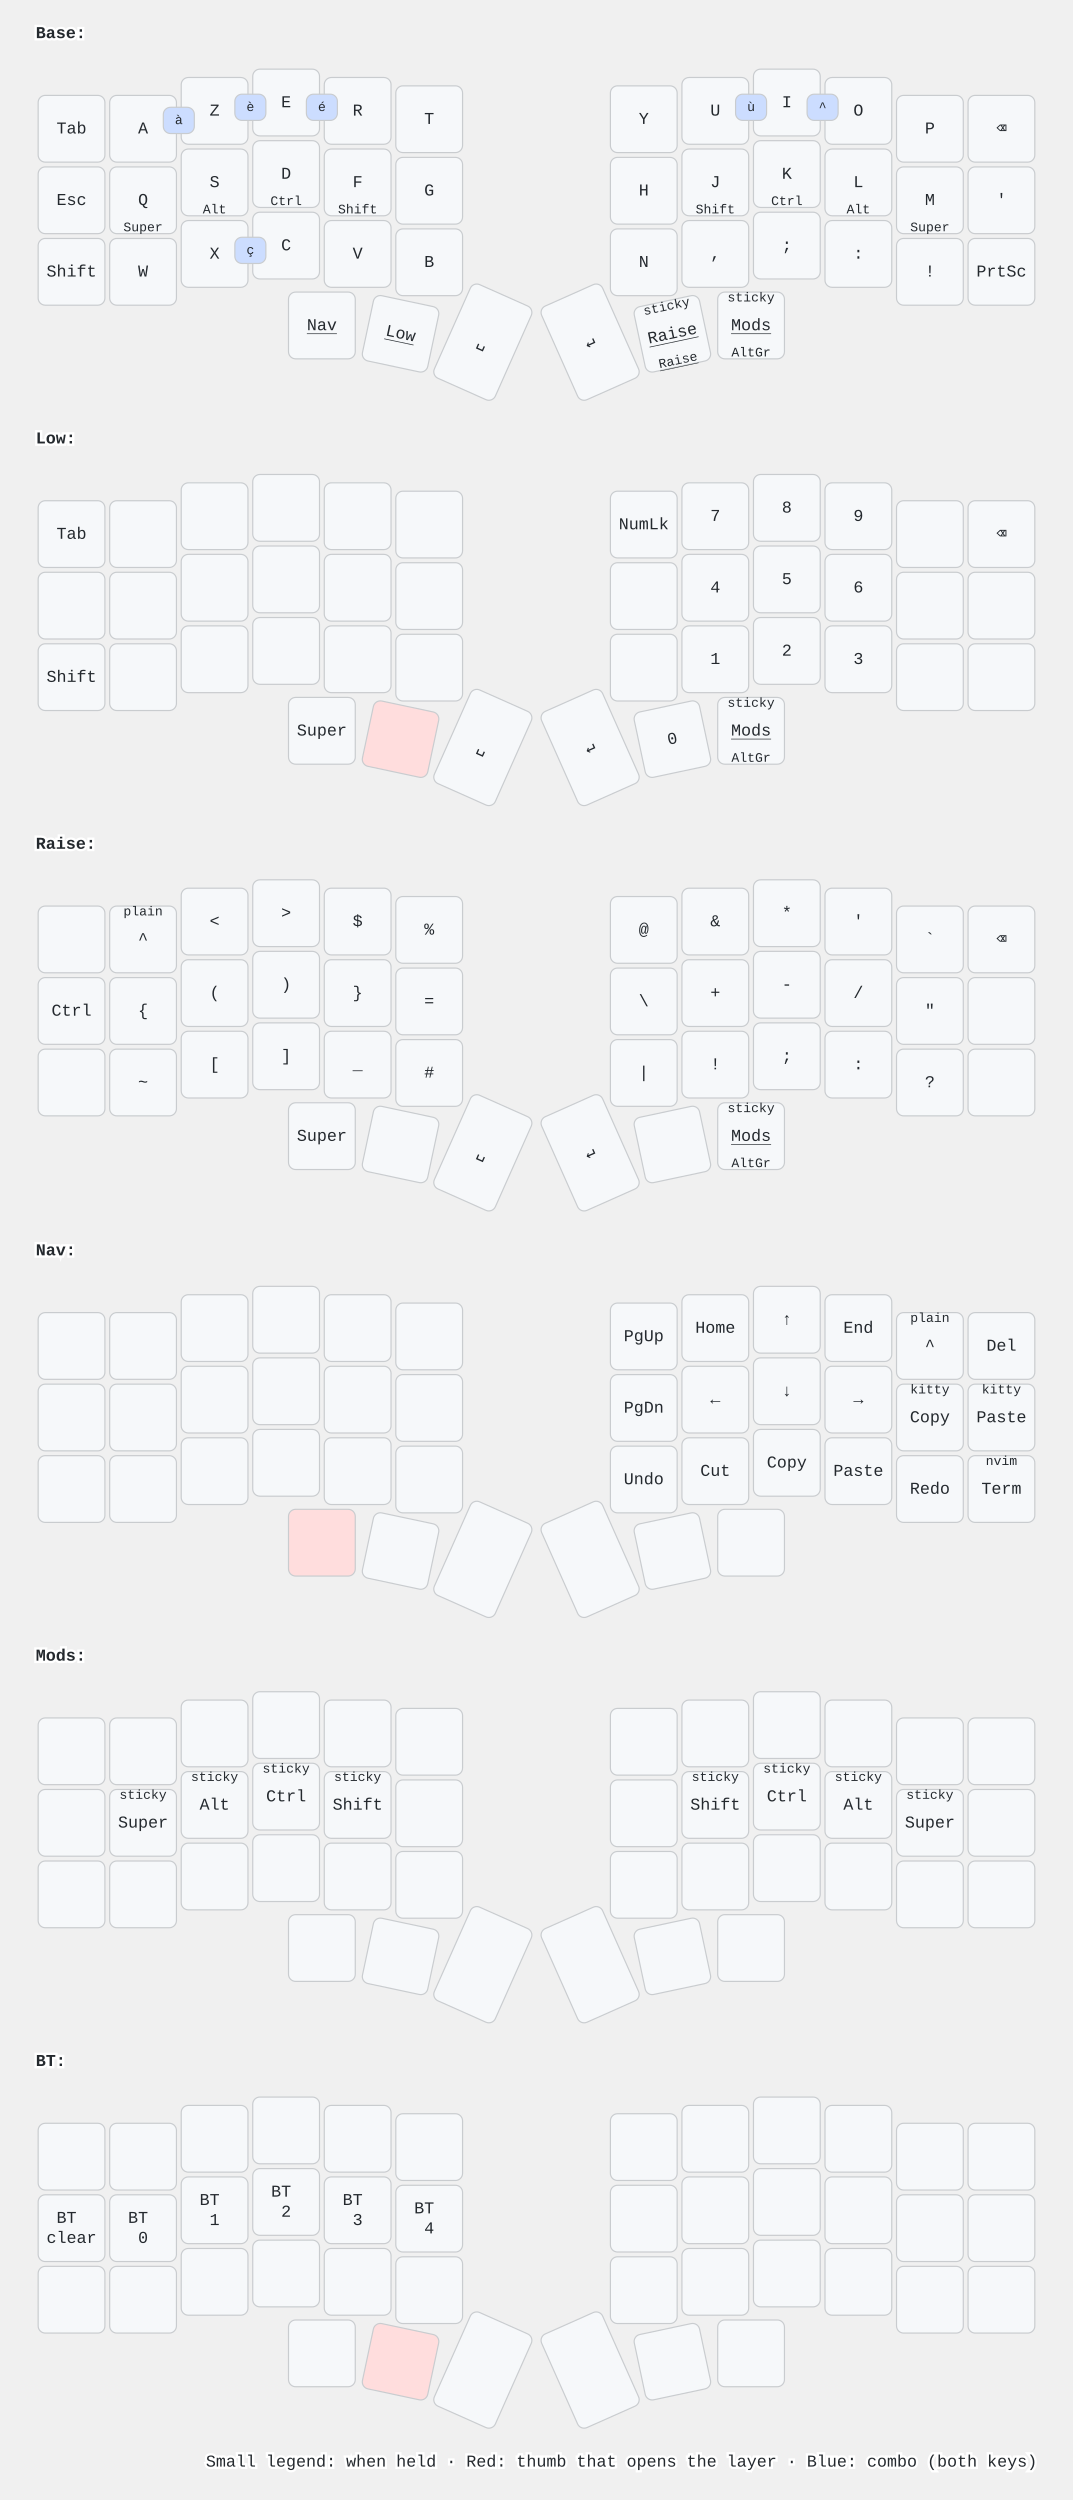
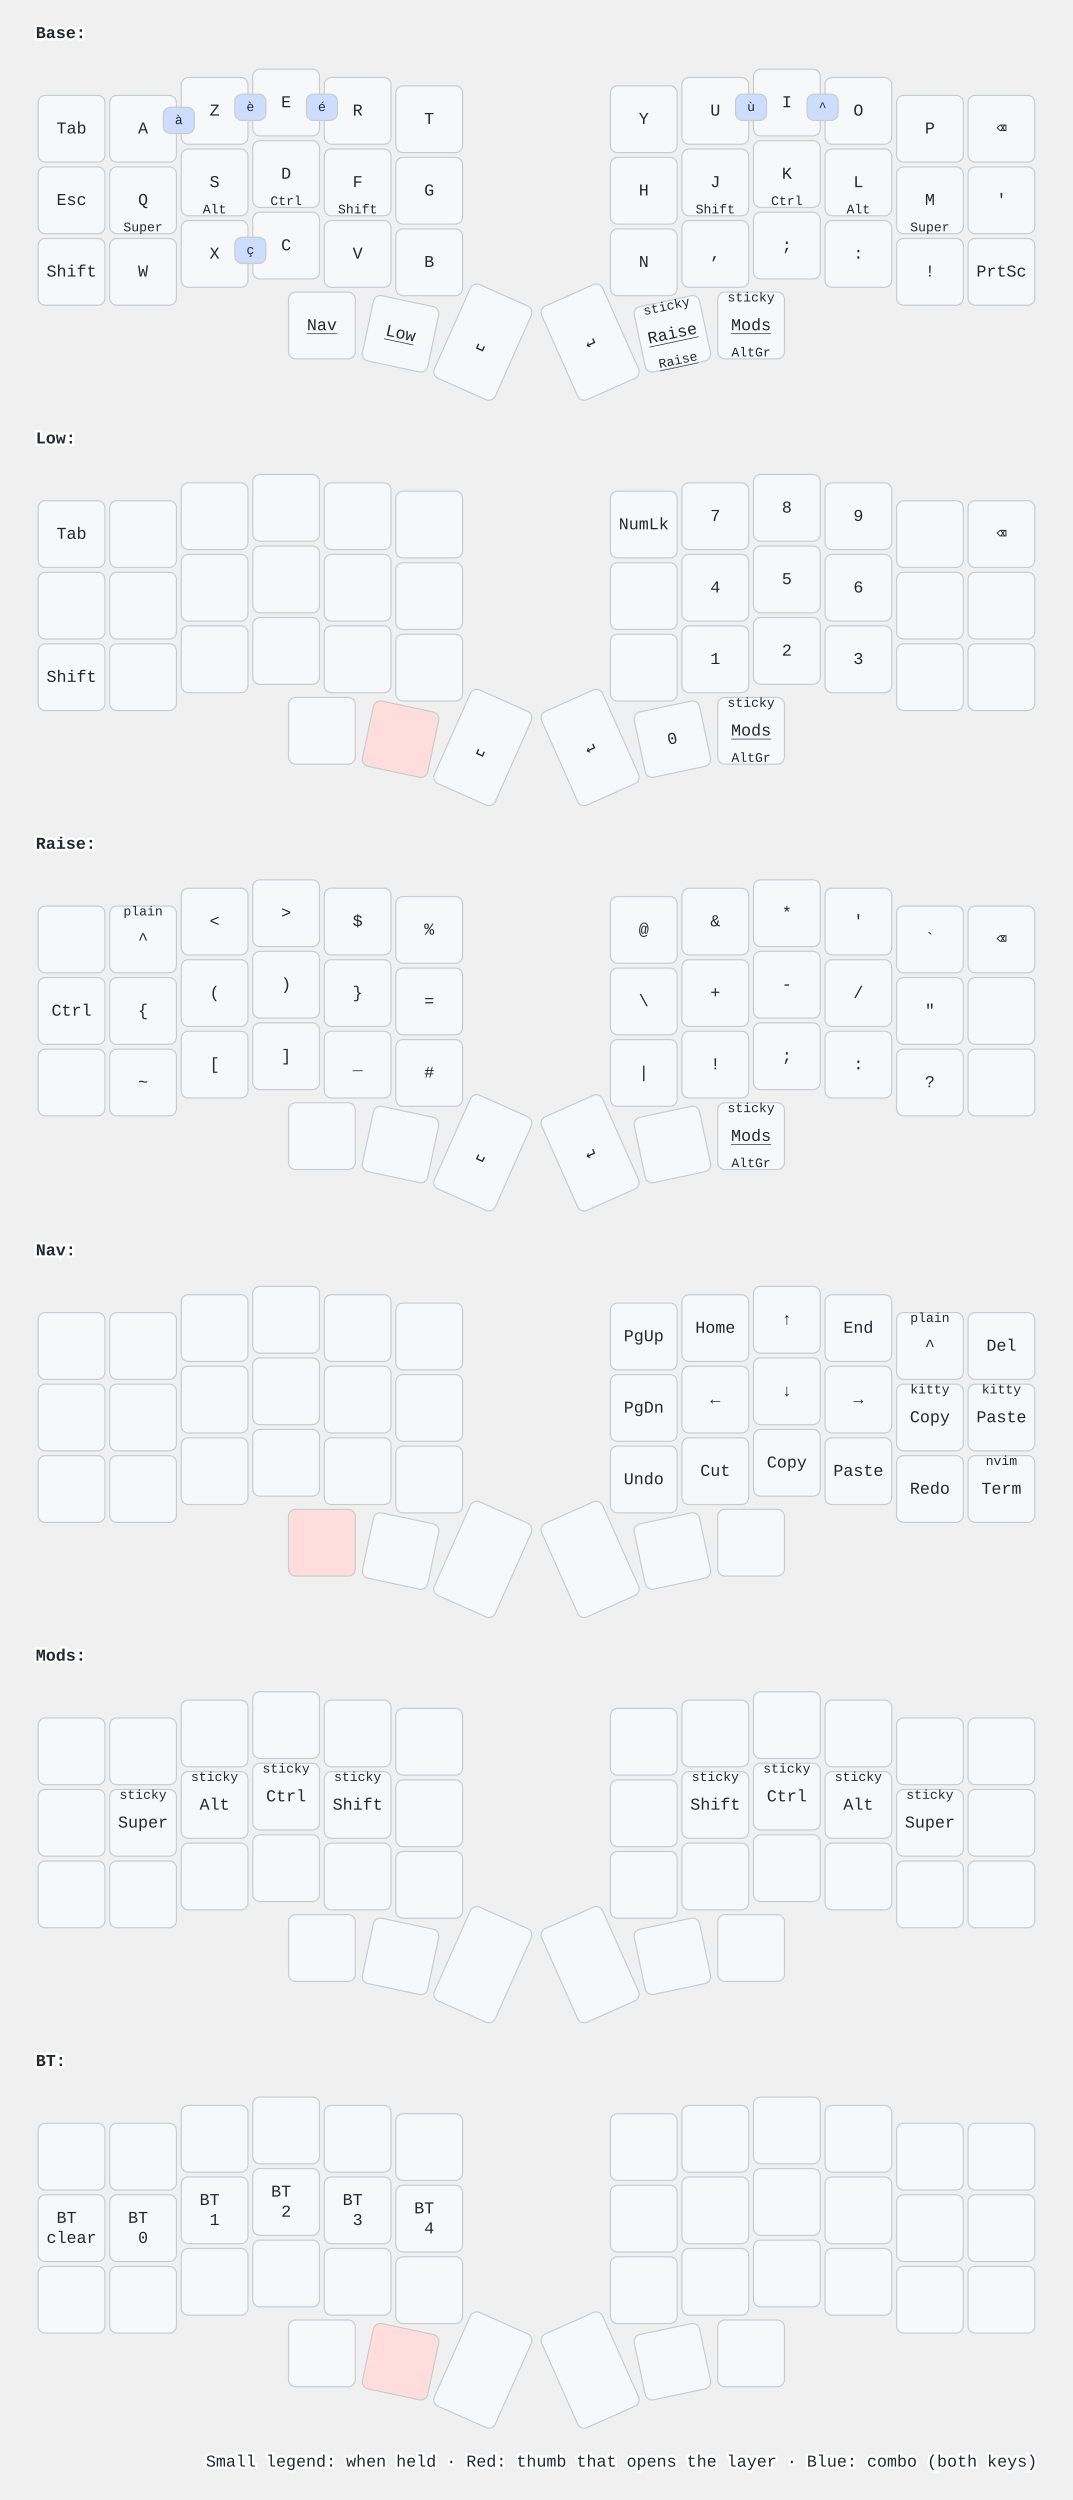
<svg xmlns="http://www.w3.org/2000/svg" width="900" height="2097" viewBox="0 0 900 2097" class="keymap">
  <style>/* inherit to force styles through use tags */
svg path {
    fill: inherit;
}

/* font and background color specifications */
svg.keymap {
    font-family: SFMono-Regular,Consolas,Liberation Mono,Menlo,monospace;
    font-size: 14px;
    font-kerning: normal;
    text-rendering: optimizeLegibility;
    fill: #24292e;
}

/* default key styling */
rect.key {
    fill: #f6f8fa;
}

rect.key, rect.combo {
    stroke: #c9cccf;
    stroke-width: 1;
}

/* default key side styling, only used is draw_key_sides is set */
rect.side {
    filter: brightness(90%);
}

/* color accent for combo boxes */
rect.combo, rect.combo-separate {
    fill: #cdf;
}

/* color accent for held keys */
rect.held, rect.combo.held {
    fill: #fdd;
}

/* color accent for ghost (optional) keys */
rect.ghost, rect.combo.ghost {
    stroke-dasharray: 4, 4;
    stroke-width: 2;
}

text {
    text-anchor: middle;
    dominant-baseline: middle;
}

/* styling for layer labels */
text.label {
    font-weight: bold;
    text-anchor: start;
    stroke: white;
    stroke-width: 4;
    paint-order: stroke;
}

/* styling for optional footer */
text.footer {
    text-anchor: end;
    dominant-baseline: auto;
    stroke: white;
    stroke-width: 4;
    paint-order: stroke;
}

/* styling for combo tap, and key non-tap label text */
text.combo, text.hold, text.shifted, text.left, text.right, text.tl, text.tr, text.bl, text.br {
    font-size: 11px;
}

text.hold, text.bl, text.br {
    text-anchor: middle;
    dominant-baseline: auto;
}

text.shifted, text.tl, text.tr {
    text-anchor: middle;
    dominant-baseline: hanging;
}

text.left, text.tl, text.bl {
    text-anchor: start;
}

text.right, text.tr, text.br {
    text-anchor: end;
}

text.layer-activator {
    text-decoration: underline;
}

/* styling for hold/shifted label text in combo box */
text.combo.hold, text.combo.shifted, text.combo.left, text.combo.right {
    font-size: 8px;
}

/* lighter symbol for transparent keys */
text.trans {
    fill: #7b7e81;
}

/* styling for combo dendrons */
path.combo {
    stroke-width: 1;
    stroke: gray;
    fill: none;
}

/* Start Tabler Icons Cleanup */
/* cannot use height/width with glyphs */
.icon-tabler &gt; path {
    fill: inherit;
    stroke: inherit;
    stroke-width: 2;
}
/* hide tabler's default box */
.icon-tabler &gt; path[stroke="none"][fill="none"] {
    visibility: hidden;
}
/* End Tabler Icons Cleanup */

@media (prefers-color-scheme: dark) {
svg.keymap { fill: #d1d6db; }
rect.key { fill: #3f4750; }
rect.key, rect.combo { stroke: #60666c; }
rect.combo, rect.combo-separate { fill: #1f3d7a; }
rect.held, rect.combo.held { fill: #854747; }
text.label, text.footer { stroke: black; }
text.trans { fill: #7e8184; }
path.combo { stroke: #7f7f7f; }

}</style>
  <g transform="translate(30, 0)" class="layer-Base">
    <text x="0" y="28" class="label" id="Base">Base:</text>
    <g transform="translate(0, 56)">
      <g transform="translate(30, 52)" class="key keypos-0">
        <rect rx="6" ry="6" x="-28" y="-28" width="56" height="56" class="key" />
        <text x="0" y="0" class="key tap">Tab</text>
      </g>
      <g transform="translate(90, 52)" class="key keypos-1">
        <rect rx="6" ry="6" x="-28" y="-28" width="56" height="56" class="key" />
        <text x="0" y="0" class="key tap">A</text>
      </g>
      <g transform="translate(150, 37)" class="key keypos-2">
        <rect rx="6" ry="6" x="-28" y="-28" width="56" height="56" class="key" />
        <text x="0" y="0" class="key tap">Z</text>
      </g>
      <g transform="translate(210, 30)" class="key keypos-3">
        <rect rx="6" ry="6" x="-28" y="-28" width="56" height="56" class="key" />
        <text x="0" y="0" class="key tap">E</text>
      </g>
      <g transform="translate(270, 37)" class="key keypos-4">
        <rect rx="6" ry="6" x="-28" y="-28" width="56" height="56" class="key" />
        <text x="0" y="0" class="key tap">R</text>
      </g>
      <g transform="translate(330, 44)" class="key keypos-5">
        <rect rx="6" ry="6" x="-28" y="-28" width="56" height="56" class="key" />
        <text x="0" y="0" class="key tap">T</text>
      </g>
      <g transform="translate(510, 44)" class="key keypos-6">
        <rect rx="6" ry="6" x="-28" y="-28" width="56" height="56" class="key" />
        <text x="0" y="0" class="key tap">Y</text>
      </g>
      <g transform="translate(570, 37)" class="key keypos-7">
        <rect rx="6" ry="6" x="-28" y="-28" width="56" height="56" class="key" />
        <text x="0" y="0" class="key tap">U</text>
      </g>
      <g transform="translate(630, 30)" class="key keypos-8">
        <rect rx="6" ry="6" x="-28" y="-28" width="56" height="56" class="key" />
        <text x="0" y="0" class="key tap">I</text>
      </g>
      <g transform="translate(690, 37)" class="key keypos-9">
        <rect rx="6" ry="6" x="-28" y="-28" width="56" height="56" class="key" />
        <text x="0" y="0" class="key tap">O</text>
      </g>
      <g transform="translate(750, 52)" class="key keypos-10">
        <rect rx="6" ry="6" x="-28" y="-28" width="56" height="56" class="key" />
        <text x="0" y="0" class="key tap">P</text>
      </g>
      <g transform="translate(810, 52)" class="key keypos-11">
        <rect rx="6" ry="6" x="-28" y="-28" width="56" height="56" class="key" />
        <text x="0" y="0" class="key tap">⌫</text>
      </g>
      <g transform="translate(30, 112)" class="key keypos-12">
        <rect rx="6" ry="6" x="-28" y="-28" width="56" height="56" class="key" />
        <text x="0" y="0" class="key tap">Esc</text>
      </g>
      <g transform="translate(90, 112)" class="key keypos-13">
        <rect rx="6" ry="6" x="-28" y="-28" width="56" height="56" class="key" />
        <text x="0" y="0" class="key tap">Q</text>
        <text x="0" y="26" class="key hold">Super</text>
      </g>
      <g transform="translate(150, 97)" class="key keypos-14">
        <rect rx="6" ry="6" x="-28" y="-28" width="56" height="56" class="key" />
        <text x="0" y="0" class="key tap">S</text>
        <text x="0" y="26" class="key hold">Alt</text>
      </g>
      <g transform="translate(210, 90)" class="key keypos-15">
        <rect rx="6" ry="6" x="-28" y="-28" width="56" height="56" class="key" />
        <text x="0" y="0" class="key tap">D</text>
        <text x="0" y="26" class="key hold">Ctrl</text>
      </g>
      <g transform="translate(270, 97)" class="key keypos-16">
        <rect rx="6" ry="6" x="-28" y="-28" width="56" height="56" class="key" />
        <text x="0" y="0" class="key tap">F</text>
        <text x="0" y="26" class="key hold">Shift</text>
      </g>
      <g transform="translate(330, 104)" class="key keypos-17">
        <rect rx="6" ry="6" x="-28" y="-28" width="56" height="56" class="key" />
        <text x="0" y="0" class="key tap">G</text>
      </g>
      <g transform="translate(510, 104)" class="key keypos-18">
        <rect rx="6" ry="6" x="-28" y="-28" width="56" height="56" class="key" />
        <text x="0" y="0" class="key tap">H</text>
      </g>
      <g transform="translate(570, 97)" class="key keypos-19">
        <rect rx="6" ry="6" x="-28" y="-28" width="56" height="56" class="key" />
        <text x="0" y="0" class="key tap">J</text>
        <text x="0" y="26" class="key hold">Shift</text>
      </g>
      <g transform="translate(630, 90)" class="key keypos-20">
        <rect rx="6" ry="6" x="-28" y="-28" width="56" height="56" class="key" />
        <text x="0" y="0" class="key tap">K</text>
        <text x="0" y="26" class="key hold">Ctrl</text>
      </g>
      <g transform="translate(690, 97)" class="key keypos-21">
        <rect rx="6" ry="6" x="-28" y="-28" width="56" height="56" class="key" />
        <text x="0" y="0" class="key tap">L</text>
        <text x="0" y="26" class="key hold">Alt</text>
      </g>
      <g transform="translate(750, 112)" class="key keypos-22">
        <rect rx="6" ry="6" x="-28" y="-28" width="56" height="56" class="key" />
        <text x="0" y="0" class="key tap">M</text>
        <text x="0" y="26" class="key hold">Super</text>
      </g>
      <g transform="translate(810, 112)" class="key keypos-23">
        <rect rx="6" ry="6" x="-28" y="-28" width="56" height="56" class="key" />
        <text x="0" y="0" class="key tap">'</text>
      </g>
      <g transform="translate(30, 172)" class="key keypos-24">
        <rect rx="6" ry="6" x="-28" y="-28" width="56" height="56" class="key" />
        <text x="0" y="0" class="key tap">Shift</text>
      </g>
      <g transform="translate(90, 172)" class="key keypos-25">
        <rect rx="6" ry="6" x="-28" y="-28" width="56" height="56" class="key" />
        <text x="0" y="0" class="key tap">W</text>
      </g>
      <g transform="translate(150, 157)" class="key keypos-26">
        <rect rx="6" ry="6" x="-28" y="-28" width="56" height="56" class="key" />
        <text x="0" y="0" class="key tap">X</text>
      </g>
      <g transform="translate(210, 150)" class="key keypos-27">
        <rect rx="6" ry="6" x="-28" y="-28" width="56" height="56" class="key" />
        <text x="0" y="0" class="key tap">C</text>
      </g>
      <g transform="translate(270, 157)" class="key keypos-28">
        <rect rx="6" ry="6" x="-28" y="-28" width="56" height="56" class="key" />
        <text x="0" y="0" class="key tap">V</text>
      </g>
      <g transform="translate(330, 164)" class="key keypos-29">
        <rect rx="6" ry="6" x="-28" y="-28" width="56" height="56" class="key" />
        <text x="0" y="0" class="key tap">B</text>
      </g>
      <g transform="translate(510, 164)" class="key keypos-30">
        <rect rx="6" ry="6" x="-28" y="-28" width="56" height="56" class="key" />
        <text x="0" y="0" class="key tap">N</text>
      </g>
      <g transform="translate(570, 157)" class="key keypos-31">
        <rect rx="6" ry="6" x="-28" y="-28" width="56" height="56" class="key" />
        <text x="0" y="0" class="key tap">,</text>
      </g>
      <g transform="translate(630, 150)" class="key keypos-32">
        <rect rx="6" ry="6" x="-28" y="-28" width="56" height="56" class="key" />
        <text x="0" y="0" class="key tap">;</text>
      </g>
      <g transform="translate(690, 157)" class="key keypos-33">
        <rect rx="6" ry="6" x="-28" y="-28" width="56" height="56" class="key" />
        <text x="0" y="0" class="key tap">:</text>
      </g>
      <g transform="translate(750, 172)" class="key keypos-34">
        <rect rx="6" ry="6" x="-28" y="-28" width="56" height="56" class="key" />
        <text x="0" y="0" class="key tap">!</text>
      </g>
      <g transform="translate(810, 172)" class="key keypos-35">
        <rect rx="6" ry="6" x="-28" y="-28" width="56" height="56" class="key" />
        <text x="0" y="0" class="key tap">PrtSc</text>
      </g>
      <g transform="translate(240, 217)" class="key keypos-36">
        <rect rx="6" ry="6" x="-28" y="-28" width="56" height="56" class="key" />
        <a href="#Nav">
          <text x="0" y="0" class="key tap layer-activator">Nav</text>
        </a>
      </g>
      <g transform="translate(306, 224) rotate(12.0)" class="key keypos-37">
        <rect rx="6" ry="6" x="-28" y="-28" width="56" height="56" class="key" />
        <a href="#Low">
          <text x="0" y="0" class="key tap layer-activator">Low</text>
        </a>
      </g>
      <g transform="translate(375, 231) rotate(24.0)" class="key keypos-38">
        <rect rx="6" ry="6" x="-28" y="-43" width="56" height="86" class="key" />
        <text x="0" y="0" class="key tap">␣</text>
      </g>
      <g transform="translate(465, 231) rotate(-24.0)" class="key keypos-39">
        <rect rx="6" ry="6" x="-28" y="-43" width="56" height="86" class="key" />
        <text x="0" y="0" class="key tap">↵</text>
      </g>
      <g transform="translate(534, 224) rotate(-12.0)" class="key keypos-40">
        <rect rx="6" ry="6" x="-28" y="-28" width="56" height="56" class="key" />
        <a href="#Raise">
          <text x="0" y="0" class="key tap layer-activator">Raise</text>
        </a>
        <a href="#Raise">
          <text x="0" y="26" class="key hold layer-activator">Raise</text>
        </a>
        <text x="0" y="-26" class="key shifted">sticky</text>
      </g>
      <g transform="translate(600, 217)" class="key keypos-41">
        <rect rx="6" ry="6" x="-28" y="-28" width="56" height="56" class="key" />
        <a href="#Mods">
          <text x="0" y="0" class="key tap layer-activator">Mods</text>
        </a>
        <text x="0" y="26" class="key hold">AltGr</text>
        <text x="0" y="-26" class="key shifted">sticky</text>
      </g>
      <g class="combo combopos-0">
        <rect rx="6" ry="6" x="227" y="23" width="26" height="22" class="combo" />
        <text x="240" y="34" class="combo tap">é</text>
      </g>
      <g class="combo combopos-1">
        <rect rx="6" ry="6" x="167" y="23" width="26" height="22" class="combo" />
        <text x="180" y="34" class="combo tap">è</text>
      </g>
      <g class="combo combopos-2">
        <rect rx="6" ry="6" x="107" y="34" width="26" height="22" class="combo" />
        <text x="120" y="45" class="combo tap">à</text>
      </g>
      <g class="combo combopos-3">
        <rect rx="6" ry="6" x="167" y="143" width="26" height="22" class="combo" />
        <text x="180" y="154" class="combo tap">ç</text>
      </g>
      <g class="combo combopos-4">
        <rect rx="6" ry="6" x="587" y="23" width="26" height="22" class="combo" />
        <text x="600" y="34" class="combo tap">ù</text>
      </g>
      <g class="combo combopos-5">
        <rect rx="6" ry="6" x="647" y="23" width="26" height="22" class="combo" />
        <text x="660" y="34" class="combo tap">^</text>
      </g>
    </g>
  </g>
  <g transform="translate(30, 340)" class="layer-Low">
    <text x="0" y="28" class="label" id="Low">Low:</text>
    <g transform="translate(0, 56)">
      <g transform="translate(30, 52)" class="key keypos-0">
        <rect rx="6" ry="6" x="-28" y="-28" width="56" height="56" class="key" />
        <text x="0" y="0" class="key tap">Tab</text>
      </g>
      <g transform="translate(90, 52)" class="key trans keypos-1">
        <rect rx="6" ry="6" x="-28" y="-28" width="56" height="56" class="key trans" />
      </g>
      <g transform="translate(150, 37)" class="key trans keypos-2">
        <rect rx="6" ry="6" x="-28" y="-28" width="56" height="56" class="key trans" />
      </g>
      <g transform="translate(210, 30)" class="key trans keypos-3">
        <rect rx="6" ry="6" x="-28" y="-28" width="56" height="56" class="key trans" />
      </g>
      <g transform="translate(270, 37)" class="key trans keypos-4">
        <rect rx="6" ry="6" x="-28" y="-28" width="56" height="56" class="key trans" />
      </g>
      <g transform="translate(330, 44)" class="key trans keypos-5">
        <rect rx="6" ry="6" x="-28" y="-28" width="56" height="56" class="key trans" />
      </g>
      <g transform="translate(510, 44)" class="key keypos-6">
        <rect rx="6" ry="6" x="-28" y="-28" width="56" height="56" class="key" />
        <text x="0" y="0" class="key tap">NumLk</text>
      </g>
      <g transform="translate(570, 37)" class="key keypos-7">
        <rect rx="6" ry="6" x="-28" y="-28" width="56" height="56" class="key" />
        <text x="0" y="0" class="key tap">7</text>
      </g>
      <g transform="translate(630, 30)" class="key keypos-8">
        <rect rx="6" ry="6" x="-28" y="-28" width="56" height="56" class="key" />
        <text x="0" y="0" class="key tap">8</text>
      </g>
      <g transform="translate(690, 37)" class="key keypos-9">
        <rect rx="6" ry="6" x="-28" y="-28" width="56" height="56" class="key" />
        <text x="0" y="0" class="key tap">9</text>
      </g>
      <g transform="translate(750, 52)" class="key keypos-10">
        <rect rx="6" ry="6" x="-28" y="-28" width="56" height="56" class="key" />
      </g>
      <g transform="translate(810, 52)" class="key keypos-11">
        <rect rx="6" ry="6" x="-28" y="-28" width="56" height="56" class="key" />
        <text x="0" y="0" class="key tap">⌫</text>
      </g>
      <g transform="translate(30, 112)" class="key trans keypos-12">
        <rect rx="6" ry="6" x="-28" y="-28" width="56" height="56" class="key trans" />
      </g>
      <g transform="translate(90, 112)" class="key trans keypos-13">
        <rect rx="6" ry="6" x="-28" y="-28" width="56" height="56" class="key trans" />
      </g>
      <g transform="translate(150, 97)" class="key trans keypos-14">
        <rect rx="6" ry="6" x="-28" y="-28" width="56" height="56" class="key trans" />
      </g>
      <g transform="translate(210, 90)" class="key trans keypos-15">
        <rect rx="6" ry="6" x="-28" y="-28" width="56" height="56" class="key trans" />
      </g>
      <g transform="translate(270, 97)" class="key trans keypos-16">
        <rect rx="6" ry="6" x="-28" y="-28" width="56" height="56" class="key trans" />
      </g>
      <g transform="translate(330, 104)" class="key trans keypos-17">
        <rect rx="6" ry="6" x="-28" y="-28" width="56" height="56" class="key trans" />
      </g>
      <g transform="translate(510, 104)" class="key keypos-18">
        <rect rx="6" ry="6" x="-28" y="-28" width="56" height="56" class="key" />
      </g>
      <g transform="translate(570, 97)" class="key keypos-19">
        <rect rx="6" ry="6" x="-28" y="-28" width="56" height="56" class="key" />
        <text x="0" y="0" class="key tap">4</text>
      </g>
      <g transform="translate(630, 90)" class="key keypos-20">
        <rect rx="6" ry="6" x="-28" y="-28" width="56" height="56" class="key" />
        <text x="0" y="0" class="key tap">5</text>
      </g>
      <g transform="translate(690, 97)" class="key keypos-21">
        <rect rx="6" ry="6" x="-28" y="-28" width="56" height="56" class="key" />
        <text x="0" y="0" class="key tap">6</text>
      </g>
      <g transform="translate(750, 112)" class="key keypos-22">
        <rect rx="6" ry="6" x="-28" y="-28" width="56" height="56" class="key" />
      </g>
      <g transform="translate(810, 112)" class="key keypos-23">
        <rect rx="6" ry="6" x="-28" y="-28" width="56" height="56" class="key" />
      </g>
      <g transform="translate(30, 172)" class="key keypos-24">
        <rect rx="6" ry="6" x="-28" y="-28" width="56" height="56" class="key" />
        <text x="0" y="0" class="key tap">Shift</text>
      </g>
      <g transform="translate(90, 172)" class="key trans keypos-25">
        <rect rx="6" ry="6" x="-28" y="-28" width="56" height="56" class="key trans" />
      </g>
      <g transform="translate(150, 157)" class="key trans keypos-26">
        <rect rx="6" ry="6" x="-28" y="-28" width="56" height="56" class="key trans" />
      </g>
      <g transform="translate(210, 150)" class="key trans keypos-27">
        <rect rx="6" ry="6" x="-28" y="-28" width="56" height="56" class="key trans" />
      </g>
      <g transform="translate(270, 157)" class="key trans keypos-28">
        <rect rx="6" ry="6" x="-28" y="-28" width="56" height="56" class="key trans" />
      </g>
      <g transform="translate(330, 164)" class="key trans keypos-29">
        <rect rx="6" ry="6" x="-28" y="-28" width="56" height="56" class="key trans" />
      </g>
      <g transform="translate(510, 164)" class="key keypos-30">
        <rect rx="6" ry="6" x="-28" y="-28" width="56" height="56" class="key" />
      </g>
      <g transform="translate(570, 157)" class="key keypos-31">
        <rect rx="6" ry="6" x="-28" y="-28" width="56" height="56" class="key" />
        <text x="0" y="0" class="key tap">1</text>
      </g>
      <g transform="translate(630, 150)" class="key keypos-32">
        <rect rx="6" ry="6" x="-28" y="-28" width="56" height="56" class="key" />
        <text x="0" y="0" class="key tap">2</text>
      </g>
      <g transform="translate(690, 157)" class="key keypos-33">
        <rect rx="6" ry="6" x="-28" y="-28" width="56" height="56" class="key" />
        <text x="0" y="0" class="key tap">3</text>
      </g>
      <g transform="translate(750, 172)" class="key keypos-34">
        <rect rx="6" ry="6" x="-28" y="-28" width="56" height="56" class="key" />
      </g>
      <g transform="translate(810, 172)" class="key keypos-35">
        <rect rx="6" ry="6" x="-28" y="-28" width="56" height="56" class="key" />
      </g>
      <g transform="translate(240, 217)" class="key keypos-36">
        <rect rx="6" ry="6" x="-28" y="-28" width="56" height="56" class="key" />
-         <text x="0" y="0" class="key tap">Super</text>
      </g>
      <g transform="translate(306, 224) rotate(12.0)" class="key held keypos-37">
        <rect rx="6" ry="6" x="-28" y="-28" width="56" height="56" class="key held" />
      </g>
      <g transform="translate(375, 231) rotate(24.0)" class="key keypos-38">
        <rect rx="6" ry="6" x="-28" y="-43" width="56" height="86" class="key" />
        <text x="0" y="0" class="key tap">␣</text>
      </g>
      <g transform="translate(465, 231) rotate(-24.0)" class="key keypos-39">
        <rect rx="6" ry="6" x="-28" y="-43" width="56" height="86" class="key" />
        <text x="0" y="0" class="key tap">↵</text>
      </g>
      <g transform="translate(534, 224) rotate(-12.0)" class="key keypos-40">
        <rect rx="6" ry="6" x="-28" y="-28" width="56" height="56" class="key" />
        <text x="0" y="0" class="key tap">0</text>
      </g>
      <g transform="translate(600, 217)" class="key keypos-41">
        <rect rx="6" ry="6" x="-28" y="-28" width="56" height="56" class="key" />
        <a href="#Mods">
          <text x="0" y="0" class="key tap layer-activator">Mods</text>
        </a>
        <text x="0" y="26" class="key hold">AltGr</text>
        <text x="0" y="-26" class="key shifted">sticky</text>
      </g>
    </g>
  </g>
  <g transform="translate(30, 680)" class="layer-Raise">
    <text x="0" y="28" class="label" id="Raise">Raise:</text>
    <g transform="translate(0, 56)">
      <g transform="translate(30, 52)" class="key trans keypos-0">
        <rect rx="6" ry="6" x="-28" y="-28" width="56" height="56" class="key trans" />
      </g>
      <g transform="translate(90, 52)" class="key keypos-1">
        <rect rx="6" ry="6" x="-28" y="-28" width="56" height="56" class="key" />
        <text x="0" y="0" class="key tap">^</text>
        <text x="0" y="-26" class="key shifted">plain</text>
      </g>
      <g transform="translate(150, 37)" class="key keypos-2">
        <rect rx="6" ry="6" x="-28" y="-28" width="56" height="56" class="key" />
        <text x="0" y="0" class="key tap">&lt;</text>
      </g>
      <g transform="translate(210, 30)" class="key keypos-3">
        <rect rx="6" ry="6" x="-28" y="-28" width="56" height="56" class="key" />
        <text x="0" y="0" class="key tap">&gt;</text>
      </g>
      <g transform="translate(270, 37)" class="key keypos-4">
        <rect rx="6" ry="6" x="-28" y="-28" width="56" height="56" class="key" />
        <text x="0" y="0" class="key tap">$</text>
      </g>
      <g transform="translate(330, 44)" class="key keypos-5">
        <rect rx="6" ry="6" x="-28" y="-28" width="56" height="56" class="key" />
        <text x="0" y="0" class="key tap">%</text>
      </g>
      <g transform="translate(510, 44)" class="key keypos-6">
        <rect rx="6" ry="6" x="-28" y="-28" width="56" height="56" class="key" />
        <text x="0" y="0" class="key tap">@</text>
      </g>
      <g transform="translate(570, 37)" class="key keypos-7">
        <rect rx="6" ry="6" x="-28" y="-28" width="56" height="56" class="key" />
        <text x="0" y="0" class="key tap">&amp;</text>
      </g>
      <g transform="translate(630, 30)" class="key keypos-8">
        <rect rx="6" ry="6" x="-28" y="-28" width="56" height="56" class="key" />
        <text x="0" y="0" class="key tap">*</text>
      </g>
      <g transform="translate(690, 37)" class="key keypos-9">
        <rect rx="6" ry="6" x="-28" y="-28" width="56" height="56" class="key" />
        <text x="0" y="0" class="key tap">'</text>
      </g>
      <g transform="translate(750, 52)" class="key keypos-10">
        <rect rx="6" ry="6" x="-28" y="-28" width="56" height="56" class="key" />
        <text x="0" y="0" class="key tap">`</text>
      </g>
      <g transform="translate(810, 52)" class="key keypos-11">
        <rect rx="6" ry="6" x="-28" y="-28" width="56" height="56" class="key" />
        <text x="0" y="0" class="key tap">⌫</text>
      </g>
      <g transform="translate(30, 112)" class="key keypos-12">
        <rect rx="6" ry="6" x="-28" y="-28" width="56" height="56" class="key" />
        <text x="0" y="0" class="key tap">Ctrl</text>
      </g>
      <g transform="translate(90, 112)" class="key keypos-13">
        <rect rx="6" ry="6" x="-28" y="-28" width="56" height="56" class="key" />
        <text x="0" y="0" class="key tap">{</text>
      </g>
      <g transform="translate(150, 97)" class="key keypos-14">
        <rect rx="6" ry="6" x="-28" y="-28" width="56" height="56" class="key" />
        <text x="0" y="0" class="key tap">(</text>
      </g>
      <g transform="translate(210, 90)" class="key keypos-15">
        <rect rx="6" ry="6" x="-28" y="-28" width="56" height="56" class="key" />
        <text x="0" y="0" class="key tap">)</text>
      </g>
      <g transform="translate(270, 97)" class="key keypos-16">
        <rect rx="6" ry="6" x="-28" y="-28" width="56" height="56" class="key" />
        <text x="0" y="0" class="key tap">}</text>
      </g>
      <g transform="translate(330, 104)" class="key keypos-17">
        <rect rx="6" ry="6" x="-28" y="-28" width="56" height="56" class="key" />
        <text x="0" y="0" class="key tap">=</text>
      </g>
      <g transform="translate(510, 104)" class="key keypos-18">
        <rect rx="6" ry="6" x="-28" y="-28" width="56" height="56" class="key" />
        <text x="0" y="0" class="key tap">\</text>
      </g>
      <g transform="translate(570, 97)" class="key keypos-19">
        <rect rx="6" ry="6" x="-28" y="-28" width="56" height="56" class="key" />
        <text x="0" y="0" class="key tap">+</text>
      </g>
      <g transform="translate(630, 90)" class="key keypos-20">
        <rect rx="6" ry="6" x="-28" y="-28" width="56" height="56" class="key" />
        <text x="0" y="0" class="key tap">-</text>
      </g>
      <g transform="translate(690, 97)" class="key keypos-21">
        <rect rx="6" ry="6" x="-28" y="-28" width="56" height="56" class="key" />
        <text x="0" y="0" class="key tap">/</text>
      </g>
      <g transform="translate(750, 112)" class="key keypos-22">
        <rect rx="6" ry="6" x="-28" y="-28" width="56" height="56" class="key" />
        <text x="0" y="0" class="key tap">"</text>
      </g>
      <g transform="translate(810, 112)" class="key trans keypos-23">
        <rect rx="6" ry="6" x="-28" y="-28" width="56" height="56" class="key trans" />
      </g>
      <g transform="translate(30, 172)" class="key trans keypos-24">
        <rect rx="6" ry="6" x="-28" y="-28" width="56" height="56" class="key trans" />
      </g>
      <g transform="translate(90, 172)" class="key keypos-25">
        <rect rx="6" ry="6" x="-28" y="-28" width="56" height="56" class="key" />
        <text x="0" y="0" class="key tap">~</text>
      </g>
      <g transform="translate(150, 157)" class="key keypos-26">
        <rect rx="6" ry="6" x="-28" y="-28" width="56" height="56" class="key" />
        <text x="0" y="0" class="key tap">[</text>
      </g>
      <g transform="translate(210, 150)" class="key keypos-27">
        <rect rx="6" ry="6" x="-28" y="-28" width="56" height="56" class="key" />
        <text x="0" y="0" class="key tap">]</text>
      </g>
      <g transform="translate(270, 157)" class="key keypos-28">
        <rect rx="6" ry="6" x="-28" y="-28" width="56" height="56" class="key" />
        <text x="0" y="0" class="key tap">_</text>
      </g>
      <g transform="translate(330, 164)" class="key keypos-29">
        <rect rx="6" ry="6" x="-28" y="-28" width="56" height="56" class="key" />
        <text x="0" y="0" class="key tap">#</text>
      </g>
      <g transform="translate(510, 164)" class="key keypos-30">
        <rect rx="6" ry="6" x="-28" y="-28" width="56" height="56" class="key" />
        <text x="0" y="0" class="key tap">|</text>
      </g>
      <g transform="translate(570, 157)" class="key keypos-31">
        <rect rx="6" ry="6" x="-28" y="-28" width="56" height="56" class="key" />
        <text x="0" y="0" class="key tap">!</text>
      </g>
      <g transform="translate(630, 150)" class="key keypos-32">
        <rect rx="6" ry="6" x="-28" y="-28" width="56" height="56" class="key" />
        <text x="0" y="0" class="key tap">;</text>
      </g>
      <g transform="translate(690, 157)" class="key keypos-33">
        <rect rx="6" ry="6" x="-28" y="-28" width="56" height="56" class="key" />
        <text x="0" y="0" class="key tap">:</text>
      </g>
      <g transform="translate(750, 172)" class="key keypos-34">
        <rect rx="6" ry="6" x="-28" y="-28" width="56" height="56" class="key" />
        <text x="0" y="0" class="key tap">?</text>
      </g>
      <g transform="translate(810, 172)" class="key trans keypos-35">
        <rect rx="6" ry="6" x="-28" y="-28" width="56" height="56" class="key trans" />
      </g>
      <g transform="translate(240, 217)" class="key keypos-36">
        <rect rx="6" ry="6" x="-28" y="-28" width="56" height="56" class="key" />
-         <text x="0" y="0" class="key tap">Super</text>
      </g>
      <g transform="translate(306, 224) rotate(12.0)" class="key trans keypos-37">
        <rect rx="6" ry="6" x="-28" y="-28" width="56" height="56" class="key trans" />
      </g>
      <g transform="translate(375, 231) rotate(24.0)" class="key keypos-38">
        <rect rx="6" ry="6" x="-28" y="-43" width="56" height="86" class="key" />
        <text x="0" y="0" class="key tap">␣</text>
      </g>
      <g transform="translate(465, 231) rotate(-24.0)" class="key keypos-39">
        <rect rx="6" ry="6" x="-28" y="-43" width="56" height="86" class="key" />
        <text x="0" y="0" class="key tap">↵</text>
      </g>
      <g transform="translate(534, 224) rotate(-12.0)" class="key trans keypos-40">
        <rect rx="6" ry="6" x="-28" y="-28" width="56" height="56" class="key trans" />
      </g>
      <g transform="translate(600, 217)" class="key keypos-41">
        <rect rx="6" ry="6" x="-28" y="-28" width="56" height="56" class="key" />
        <a href="#Mods">
          <text x="0" y="0" class="key tap layer-activator">Mods</text>
        </a>
        <text x="0" y="26" class="key hold">AltGr</text>
        <text x="0" y="-26" class="key shifted">sticky</text>
      </g>
    </g>
  </g>
  <g transform="translate(30, 1021)" class="layer-Nav">
    <text x="0" y="28" class="label" id="Nav">Nav:</text>
    <g transform="translate(0, 56)">
      <g transform="translate(30, 52)" class="key trans keypos-0">
        <rect rx="6" ry="6" x="-28" y="-28" width="56" height="56" class="key trans" />
      </g>
      <g transform="translate(90, 52)" class="key trans keypos-1">
        <rect rx="6" ry="6" x="-28" y="-28" width="56" height="56" class="key trans" />
      </g>
      <g transform="translate(150, 37)" class="key trans keypos-2">
        <rect rx="6" ry="6" x="-28" y="-28" width="56" height="56" class="key trans" />
      </g>
      <g transform="translate(210, 30)" class="key trans keypos-3">
        <rect rx="6" ry="6" x="-28" y="-28" width="56" height="56" class="key trans" />
      </g>
      <g transform="translate(270, 37)" class="key trans keypos-4">
        <rect rx="6" ry="6" x="-28" y="-28" width="56" height="56" class="key trans" />
      </g>
      <g transform="translate(330, 44)" class="key trans keypos-5">
        <rect rx="6" ry="6" x="-28" y="-28" width="56" height="56" class="key trans" />
      </g>
      <g transform="translate(510, 44)" class="key keypos-6">
        <rect rx="6" ry="6" x="-28" y="-28" width="56" height="56" class="key" />
        <text x="0" y="0" class="key tap">PgUp</text>
      </g>
      <g transform="translate(570, 37)" class="key keypos-7">
        <rect rx="6" ry="6" x="-28" y="-28" width="56" height="56" class="key" />
        <text x="0" y="0" class="key tap">Home</text>
      </g>
      <g transform="translate(630, 30)" class="key keypos-8">
        <rect rx="6" ry="6" x="-28" y="-28" width="56" height="56" class="key" />
        <text x="0" y="0" class="key tap">↑</text>
      </g>
      <g transform="translate(690, 37)" class="key keypos-9">
        <rect rx="6" ry="6" x="-28" y="-28" width="56" height="56" class="key" />
        <text x="0" y="0" class="key tap">End</text>
      </g>
      <g transform="translate(750, 52)" class="key keypos-10">
        <rect rx="6" ry="6" x="-28" y="-28" width="56" height="56" class="key" />
        <text x="0" y="0" class="key tap">^</text>
        <text x="0" y="-26" class="key shifted">plain</text>
      </g>
      <g transform="translate(810, 52)" class="key keypos-11">
        <rect rx="6" ry="6" x="-28" y="-28" width="56" height="56" class="key" />
        <text x="0" y="0" class="key tap">Del</text>
      </g>
      <g transform="translate(30, 112)" class="key trans keypos-12">
        <rect rx="6" ry="6" x="-28" y="-28" width="56" height="56" class="key trans" />
      </g>
      <g transform="translate(90, 112)" class="key trans keypos-13">
        <rect rx="6" ry="6" x="-28" y="-28" width="56" height="56" class="key trans" />
      </g>
      <g transform="translate(150, 97)" class="key trans keypos-14">
        <rect rx="6" ry="6" x="-28" y="-28" width="56" height="56" class="key trans" />
      </g>
      <g transform="translate(210, 90)" class="key trans keypos-15">
        <rect rx="6" ry="6" x="-28" y="-28" width="56" height="56" class="key trans" />
      </g>
      <g transform="translate(270, 97)" class="key trans keypos-16">
        <rect rx="6" ry="6" x="-28" y="-28" width="56" height="56" class="key trans" />
      </g>
      <g transform="translate(330, 104)" class="key trans keypos-17">
        <rect rx="6" ry="6" x="-28" y="-28" width="56" height="56" class="key trans" />
      </g>
      <g transform="translate(510, 104)" class="key keypos-18">
        <rect rx="6" ry="6" x="-28" y="-28" width="56" height="56" class="key" />
        <text x="0" y="0" class="key tap">PgDn</text>
      </g>
      <g transform="translate(570, 97)" class="key keypos-19">
        <rect rx="6" ry="6" x="-28" y="-28" width="56" height="56" class="key" />
        <text x="0" y="0" class="key tap">←</text>
      </g>
      <g transform="translate(630, 90)" class="key keypos-20">
        <rect rx="6" ry="6" x="-28" y="-28" width="56" height="56" class="key" />
        <text x="0" y="0" class="key tap">↓</text>
      </g>
      <g transform="translate(690, 97)" class="key keypos-21">
        <rect rx="6" ry="6" x="-28" y="-28" width="56" height="56" class="key" />
        <text x="0" y="0" class="key tap">→</text>
      </g>
      <g transform="translate(750, 112)" class="key keypos-22">
        <rect rx="6" ry="6" x="-28" y="-28" width="56" height="56" class="key" />
        <text x="0" y="0" class="key tap">Copy</text>
        <text x="0" y="-26" class="key shifted">kitty</text>
      </g>
      <g transform="translate(810, 112)" class="key keypos-23">
        <rect rx="6" ry="6" x="-28" y="-28" width="56" height="56" class="key" />
        <text x="0" y="0" class="key tap">Paste</text>
        <text x="0" y="-26" class="key shifted">kitty</text>
      </g>
      <g transform="translate(30, 172)" class="key trans keypos-24">
        <rect rx="6" ry="6" x="-28" y="-28" width="56" height="56" class="key trans" />
      </g>
      <g transform="translate(90, 172)" class="key trans keypos-25">
        <rect rx="6" ry="6" x="-28" y="-28" width="56" height="56" class="key trans" />
      </g>
      <g transform="translate(150, 157)" class="key trans keypos-26">
        <rect rx="6" ry="6" x="-28" y="-28" width="56" height="56" class="key trans" />
      </g>
      <g transform="translate(210, 150)" class="key trans keypos-27">
        <rect rx="6" ry="6" x="-28" y="-28" width="56" height="56" class="key trans" />
      </g>
      <g transform="translate(270, 157)" class="key trans keypos-28">
        <rect rx="6" ry="6" x="-28" y="-28" width="56" height="56" class="key trans" />
      </g>
      <g transform="translate(330, 164)" class="key trans keypos-29">
        <rect rx="6" ry="6" x="-28" y="-28" width="56" height="56" class="key trans" />
      </g>
      <g transform="translate(510, 164)" class="key keypos-30">
        <rect rx="6" ry="6" x="-28" y="-28" width="56" height="56" class="key" />
        <text x="0" y="0" class="key tap">Undo</text>
      </g>
      <g transform="translate(570, 157)" class="key keypos-31">
        <rect rx="6" ry="6" x="-28" y="-28" width="56" height="56" class="key" />
        <text x="0" y="0" class="key tap">Cut</text>
      </g>
      <g transform="translate(630, 150)" class="key keypos-32">
        <rect rx="6" ry="6" x="-28" y="-28" width="56" height="56" class="key" />
        <text x="0" y="0" class="key tap">Copy</text>
      </g>
      <g transform="translate(690, 157)" class="key keypos-33">
        <rect rx="6" ry="6" x="-28" y="-28" width="56" height="56" class="key" />
        <text x="0" y="0" class="key tap">Paste</text>
      </g>
      <g transform="translate(750, 172)" class="key keypos-34">
        <rect rx="6" ry="6" x="-28" y="-28" width="56" height="56" class="key" />
        <text x="0" y="0" class="key tap">Redo</text>
      </g>
      <g transform="translate(810, 172)" class="key keypos-35">
        <rect rx="6" ry="6" x="-28" y="-28" width="56" height="56" class="key" />
        <text x="0" y="0" class="key tap">Term</text>
        <text x="0" y="-26" class="key shifted">nvim</text>
      </g>
      <g transform="translate(240, 217)" class="key held keypos-36">
        <rect rx="6" ry="6" x="-28" y="-28" width="56" height="56" class="key held" />
      </g>
      <g transform="translate(306, 224) rotate(12.0)" class="key trans keypos-37">
        <rect rx="6" ry="6" x="-28" y="-28" width="56" height="56" class="key trans" />
      </g>
      <g transform="translate(375, 231) rotate(24.0)" class="key trans keypos-38">
        <rect rx="6" ry="6" x="-28" y="-43" width="56" height="86" class="key trans" />
      </g>
      <g transform="translate(465, 231) rotate(-24.0)" class="key trans keypos-39">
        <rect rx="6" ry="6" x="-28" y="-43" width="56" height="86" class="key trans" />
      </g>
      <g transform="translate(534, 224) rotate(-12.0)" class="key trans keypos-40">
        <rect rx="6" ry="6" x="-28" y="-28" width="56" height="56" class="key trans" />
      </g>
      <g transform="translate(600, 217)" class="key trans keypos-41">
        <rect rx="6" ry="6" x="-28" y="-28" width="56" height="56" class="key trans" />
      </g>
    </g>
  </g>
  <g transform="translate(30, 1361)" class="layer-Mods">
    <text x="0" y="28" class="label" id="Mods">Mods:</text>
    <g transform="translate(0, 56)">
      <g transform="translate(30, 52)" class="key trans keypos-0">
        <rect rx="6" ry="6" x="-28" y="-28" width="56" height="56" class="key trans" />
      </g>
      <g transform="translate(90, 52)" class="key trans keypos-1">
        <rect rx="6" ry="6" x="-28" y="-28" width="56" height="56" class="key trans" />
      </g>
      <g transform="translate(150, 37)" class="key trans keypos-2">
        <rect rx="6" ry="6" x="-28" y="-28" width="56" height="56" class="key trans" />
      </g>
      <g transform="translate(210, 30)" class="key trans keypos-3">
        <rect rx="6" ry="6" x="-28" y="-28" width="56" height="56" class="key trans" />
      </g>
      <g transform="translate(270, 37)" class="key trans keypos-4">
        <rect rx="6" ry="6" x="-28" y="-28" width="56" height="56" class="key trans" />
      </g>
      <g transform="translate(330, 44)" class="key trans keypos-5">
        <rect rx="6" ry="6" x="-28" y="-28" width="56" height="56" class="key trans" />
      </g>
      <g transform="translate(510, 44)" class="key trans keypos-6">
        <rect rx="6" ry="6" x="-28" y="-28" width="56" height="56" class="key trans" />
      </g>
      <g transform="translate(570, 37)" class="key trans keypos-7">
        <rect rx="6" ry="6" x="-28" y="-28" width="56" height="56" class="key trans" />
      </g>
      <g transform="translate(630, 30)" class="key trans keypos-8">
        <rect rx="6" ry="6" x="-28" y="-28" width="56" height="56" class="key trans" />
      </g>
      <g transform="translate(690, 37)" class="key trans keypos-9">
        <rect rx="6" ry="6" x="-28" y="-28" width="56" height="56" class="key trans" />
      </g>
      <g transform="translate(750, 52)" class="key trans keypos-10">
        <rect rx="6" ry="6" x="-28" y="-28" width="56" height="56" class="key trans" />
      </g>
      <g transform="translate(810, 52)" class="key trans keypos-11">
        <rect rx="6" ry="6" x="-28" y="-28" width="56" height="56" class="key trans" />
      </g>
      <g transform="translate(30, 112)" class="key trans keypos-12">
        <rect rx="6" ry="6" x="-28" y="-28" width="56" height="56" class="key trans" />
      </g>
      <g transform="translate(90, 112)" class="key keypos-13">
        <rect rx="6" ry="6" x="-28" y="-28" width="56" height="56" class="key" />
        <text x="0" y="0" class="key tap">Super</text>
        <text x="0" y="-26" class="key shifted">sticky</text>
      </g>
      <g transform="translate(150, 97)" class="key keypos-14">
        <rect rx="6" ry="6" x="-28" y="-28" width="56" height="56" class="key" />
        <text x="0" y="0" class="key tap">Alt</text>
        <text x="0" y="-26" class="key shifted">sticky</text>
      </g>
      <g transform="translate(210, 90)" class="key keypos-15">
        <rect rx="6" ry="6" x="-28" y="-28" width="56" height="56" class="key" />
        <text x="0" y="0" class="key tap">Ctrl</text>
        <text x="0" y="-26" class="key shifted">sticky</text>
      </g>
      <g transform="translate(270, 97)" class="key keypos-16">
        <rect rx="6" ry="6" x="-28" y="-28" width="56" height="56" class="key" />
        <text x="0" y="0" class="key tap">Shift</text>
        <text x="0" y="-26" class="key shifted">sticky</text>
      </g>
      <g transform="translate(330, 104)" class="key trans keypos-17">
        <rect rx="6" ry="6" x="-28" y="-28" width="56" height="56" class="key trans" />
      </g>
      <g transform="translate(510, 104)" class="key trans keypos-18">
        <rect rx="6" ry="6" x="-28" y="-28" width="56" height="56" class="key trans" />
      </g>
      <g transform="translate(570, 97)" class="key keypos-19">
        <rect rx="6" ry="6" x="-28" y="-28" width="56" height="56" class="key" />
        <text x="0" y="0" class="key tap">Shift</text>
        <text x="0" y="-26" class="key shifted">sticky</text>
      </g>
      <g transform="translate(630, 90)" class="key keypos-20">
        <rect rx="6" ry="6" x="-28" y="-28" width="56" height="56" class="key" />
        <text x="0" y="0" class="key tap">Ctrl</text>
        <text x="0" y="-26" class="key shifted">sticky</text>
      </g>
      <g transform="translate(690, 97)" class="key keypos-21">
        <rect rx="6" ry="6" x="-28" y="-28" width="56" height="56" class="key" />
        <text x="0" y="0" class="key tap">Alt</text>
        <text x="0" y="-26" class="key shifted">sticky</text>
      </g>
      <g transform="translate(750, 112)" class="key keypos-22">
        <rect rx="6" ry="6" x="-28" y="-28" width="56" height="56" class="key" />
        <text x="0" y="0" class="key tap">Super</text>
        <text x="0" y="-26" class="key shifted">sticky</text>
      </g>
      <g transform="translate(810, 112)" class="key trans keypos-23">
        <rect rx="6" ry="6" x="-28" y="-28" width="56" height="56" class="key trans" />
      </g>
      <g transform="translate(30, 172)" class="key trans keypos-24">
        <rect rx="6" ry="6" x="-28" y="-28" width="56" height="56" class="key trans" />
      </g>
      <g transform="translate(90, 172)" class="key trans keypos-25">
        <rect rx="6" ry="6" x="-28" y="-28" width="56" height="56" class="key trans" />
      </g>
      <g transform="translate(150, 157)" class="key trans keypos-26">
        <rect rx="6" ry="6" x="-28" y="-28" width="56" height="56" class="key trans" />
      </g>
      <g transform="translate(210, 150)" class="key trans keypos-27">
        <rect rx="6" ry="6" x="-28" y="-28" width="56" height="56" class="key trans" />
      </g>
      <g transform="translate(270, 157)" class="key trans keypos-28">
        <rect rx="6" ry="6" x="-28" y="-28" width="56" height="56" class="key trans" />
      </g>
      <g transform="translate(330, 164)" class="key trans keypos-29">
        <rect rx="6" ry="6" x="-28" y="-28" width="56" height="56" class="key trans" />
      </g>
      <g transform="translate(510, 164)" class="key trans keypos-30">
        <rect rx="6" ry="6" x="-28" y="-28" width="56" height="56" class="key trans" />
      </g>
      <g transform="translate(570, 157)" class="key trans keypos-31">
        <rect rx="6" ry="6" x="-28" y="-28" width="56" height="56" class="key trans" />
      </g>
      <g transform="translate(630, 150)" class="key trans keypos-32">
        <rect rx="6" ry="6" x="-28" y="-28" width="56" height="56" class="key trans" />
      </g>
      <g transform="translate(690, 157)" class="key trans keypos-33">
        <rect rx="6" ry="6" x="-28" y="-28" width="56" height="56" class="key trans" />
      </g>
      <g transform="translate(750, 172)" class="key trans keypos-34">
        <rect rx="6" ry="6" x="-28" y="-28" width="56" height="56" class="key trans" />
      </g>
      <g transform="translate(810, 172)" class="key trans keypos-35">
        <rect rx="6" ry="6" x="-28" y="-28" width="56" height="56" class="key trans" />
      </g>
      <g transform="translate(240, 217)" class="key trans keypos-36">
        <rect rx="6" ry="6" x="-28" y="-28" width="56" height="56" class="key trans" />
      </g>
      <g transform="translate(306, 224) rotate(12.0)" class="key trans keypos-37">
        <rect rx="6" ry="6" x="-28" y="-28" width="56" height="56" class="key trans" />
      </g>
      <g transform="translate(375, 231) rotate(24.0)" class="key trans keypos-38">
        <rect rx="6" ry="6" x="-28" y="-43" width="56" height="86" class="key trans" />
      </g>
      <g transform="translate(465, 231) rotate(-24.0)" class="key trans keypos-39">
        <rect rx="6" ry="6" x="-28" y="-43" width="56" height="86" class="key trans" />
      </g>
      <g transform="translate(534, 224) rotate(-12.0)" class="key trans keypos-40">
        <rect rx="6" ry="6" x="-28" y="-28" width="56" height="56" class="key trans" />
      </g>
      <g transform="translate(600, 217)" class="key trans keypos-41">
        <rect rx="6" ry="6" x="-28" y="-28" width="56" height="56" class="key trans" />
      </g>
    </g>
  </g>
  <g transform="translate(30, 1701)" class="layer-BT">
    <text x="0" y="28" class="label" id="BT">BT:</text>
    <g transform="translate(0, 56)">
      <g transform="translate(30, 52)" class="key trans keypos-0">
        <rect rx="6" ry="6" x="-28" y="-28" width="56" height="56" class="key trans" />
      </g>
      <g transform="translate(90, 52)" class="key trans keypos-1">
        <rect rx="6" ry="6" x="-28" y="-28" width="56" height="56" class="key trans" />
      </g>
      <g transform="translate(150, 37)" class="key trans keypos-2">
        <rect rx="6" ry="6" x="-28" y="-28" width="56" height="56" class="key trans" />
      </g>
      <g transform="translate(210, 30)" class="key trans keypos-3">
        <rect rx="6" ry="6" x="-28" y="-28" width="56" height="56" class="key trans" />
      </g>
      <g transform="translate(270, 37)" class="key trans keypos-4">
        <rect rx="6" ry="6" x="-28" y="-28" width="56" height="56" class="key trans" />
      </g>
      <g transform="translate(330, 44)" class="key trans keypos-5">
        <rect rx="6" ry="6" x="-28" y="-28" width="56" height="56" class="key trans" />
      </g>
      <g transform="translate(510, 44)" class="key trans keypos-6">
        <rect rx="6" ry="6" x="-28" y="-28" width="56" height="56" class="key trans" />
      </g>
      <g transform="translate(570, 37)" class="key trans keypos-7">
        <rect rx="6" ry="6" x="-28" y="-28" width="56" height="56" class="key trans" />
      </g>
      <g transform="translate(630, 30)" class="key trans keypos-8">
        <rect rx="6" ry="6" x="-28" y="-28" width="56" height="56" class="key trans" />
      </g>
      <g transform="translate(690, 37)" class="key trans keypos-9">
        <rect rx="6" ry="6" x="-28" y="-28" width="56" height="56" class="key trans" />
      </g>
      <g transform="translate(750, 52)" class="key trans keypos-10">
        <rect rx="6" ry="6" x="-28" y="-28" width="56" height="56" class="key trans" />
      </g>
      <g transform="translate(810, 52)" class="key trans keypos-11">
        <rect rx="6" ry="6" x="-28" y="-28" width="56" height="56" class="key trans" />
      </g>
      <g transform="translate(30, 112)" class="key keypos-12">
        <rect rx="6" ry="6" x="-28" y="-28" width="56" height="56" class="key" />
        <text x="0" y="0" class="key tap">
          <tspan x="0" dy="-0.6em">BT</tspan>
          <tspan x="0" dy="1.2em">clear</tspan>
        </text>
      </g>
      <g transform="translate(90, 112)" class="key keypos-13">
        <rect rx="6" ry="6" x="-28" y="-28" width="56" height="56" class="key" />
        <text x="0" y="0" class="key tap">
          <tspan x="0" dy="-0.6em">BT</tspan>
          <tspan x="0" dy="1.2em">0</tspan>
        </text>
      </g>
      <g transform="translate(150, 97)" class="key keypos-14">
        <rect rx="6" ry="6" x="-28" y="-28" width="56" height="56" class="key" />
        <text x="0" y="0" class="key tap">
          <tspan x="0" dy="-0.6em">BT</tspan>
          <tspan x="0" dy="1.2em">1</tspan>
        </text>
      </g>
      <g transform="translate(210, 90)" class="key keypos-15">
        <rect rx="6" ry="6" x="-28" y="-28" width="56" height="56" class="key" />
        <text x="0" y="0" class="key tap">
          <tspan x="0" dy="-0.6em">BT</tspan>
          <tspan x="0" dy="1.2em">2</tspan>
        </text>
      </g>
      <g transform="translate(270, 97)" class="key keypos-16">
        <rect rx="6" ry="6" x="-28" y="-28" width="56" height="56" class="key" />
        <text x="0" y="0" class="key tap">
          <tspan x="0" dy="-0.6em">BT</tspan>
          <tspan x="0" dy="1.2em">3</tspan>
        </text>
      </g>
      <g transform="translate(330, 104)" class="key keypos-17">
        <rect rx="6" ry="6" x="-28" y="-28" width="56" height="56" class="key" />
        <text x="0" y="0" class="key tap">
          <tspan x="0" dy="-0.6em">BT</tspan>
          <tspan x="0" dy="1.2em">4</tspan>
        </text>
      </g>
      <g transform="translate(510, 104)" class="key trans keypos-18">
        <rect rx="6" ry="6" x="-28" y="-28" width="56" height="56" class="key trans" />
      </g>
      <g transform="translate(570, 97)" class="key trans keypos-19">
        <rect rx="6" ry="6" x="-28" y="-28" width="56" height="56" class="key trans" />
      </g>
      <g transform="translate(630, 90)" class="key trans keypos-20">
        <rect rx="6" ry="6" x="-28" y="-28" width="56" height="56" class="key trans" />
      </g>
      <g transform="translate(690, 97)" class="key trans keypos-21">
        <rect rx="6" ry="6" x="-28" y="-28" width="56" height="56" class="key trans" />
      </g>
      <g transform="translate(750, 112)" class="key trans keypos-22">
        <rect rx="6" ry="6" x="-28" y="-28" width="56" height="56" class="key trans" />
      </g>
      <g transform="translate(810, 112)" class="key trans keypos-23">
        <rect rx="6" ry="6" x="-28" y="-28" width="56" height="56" class="key trans" />
      </g>
      <g transform="translate(30, 172)" class="key trans keypos-24">
        <rect rx="6" ry="6" x="-28" y="-28" width="56" height="56" class="key trans" />
      </g>
      <g transform="translate(90, 172)" class="key trans keypos-25">
        <rect rx="6" ry="6" x="-28" y="-28" width="56" height="56" class="key trans" />
      </g>
      <g transform="translate(150, 157)" class="key trans keypos-26">
        <rect rx="6" ry="6" x="-28" y="-28" width="56" height="56" class="key trans" />
      </g>
      <g transform="translate(210, 150)" class="key trans keypos-27">
        <rect rx="6" ry="6" x="-28" y="-28" width="56" height="56" class="key trans" />
      </g>
      <g transform="translate(270, 157)" class="key trans keypos-28">
        <rect rx="6" ry="6" x="-28" y="-28" width="56" height="56" class="key trans" />
      </g>
      <g transform="translate(330, 164)" class="key trans keypos-29">
        <rect rx="6" ry="6" x="-28" y="-28" width="56" height="56" class="key trans" />
      </g>
      <g transform="translate(510, 164)" class="key trans keypos-30">
        <rect rx="6" ry="6" x="-28" y="-28" width="56" height="56" class="key trans" />
      </g>
      <g transform="translate(570, 157)" class="key trans keypos-31">
        <rect rx="6" ry="6" x="-28" y="-28" width="56" height="56" class="key trans" />
      </g>
      <g transform="translate(630, 150)" class="key trans keypos-32">
        <rect rx="6" ry="6" x="-28" y="-28" width="56" height="56" class="key trans" />
      </g>
      <g transform="translate(690, 157)" class="key trans keypos-33">
        <rect rx="6" ry="6" x="-28" y="-28" width="56" height="56" class="key trans" />
      </g>
      <g transform="translate(750, 172)" class="key trans keypos-34">
        <rect rx="6" ry="6" x="-28" y="-28" width="56" height="56" class="key trans" />
      </g>
      <g transform="translate(810, 172)" class="key trans keypos-35">
        <rect rx="6" ry="6" x="-28" y="-28" width="56" height="56" class="key trans" />
      </g>
      <g transform="translate(240, 217)" class="key trans keypos-36">
        <rect rx="6" ry="6" x="-28" y="-28" width="56" height="56" class="key trans" />
      </g>
      <g transform="translate(306, 224) rotate(12.0)" class="key held keypos-37">
        <rect rx="6" ry="6" x="-28" y="-28" width="56" height="56" class="key held" />
      </g>
      <g transform="translate(375, 231) rotate(24.0)" class="key trans keypos-38">
        <rect rx="6" ry="6" x="-28" y="-43" width="56" height="86" class="key trans" />
      </g>
      <g transform="translate(465, 231) rotate(-24.0)" class="key trans keypos-39">
        <rect rx="6" ry="6" x="-28" y="-43" width="56" height="86" class="key trans" />
      </g>
      <g transform="translate(534, 224) rotate(-12.0)" class="key trans keypos-40">
        <rect rx="6" ry="6" x="-28" y="-28" width="56" height="56" class="key trans" />
      </g>
      <g transform="translate(600, 217)" class="key trans keypos-41">
        <rect rx="6" ry="6" x="-28" y="-28" width="56" height="56" class="key trans" />
      </g>
    </g>
  </g>
  <text x="870.0" y="2069.0" class="footer">Small legend: when held · Red: thumb that opens the layer · Blue: combo (both keys)</text>
</svg>
